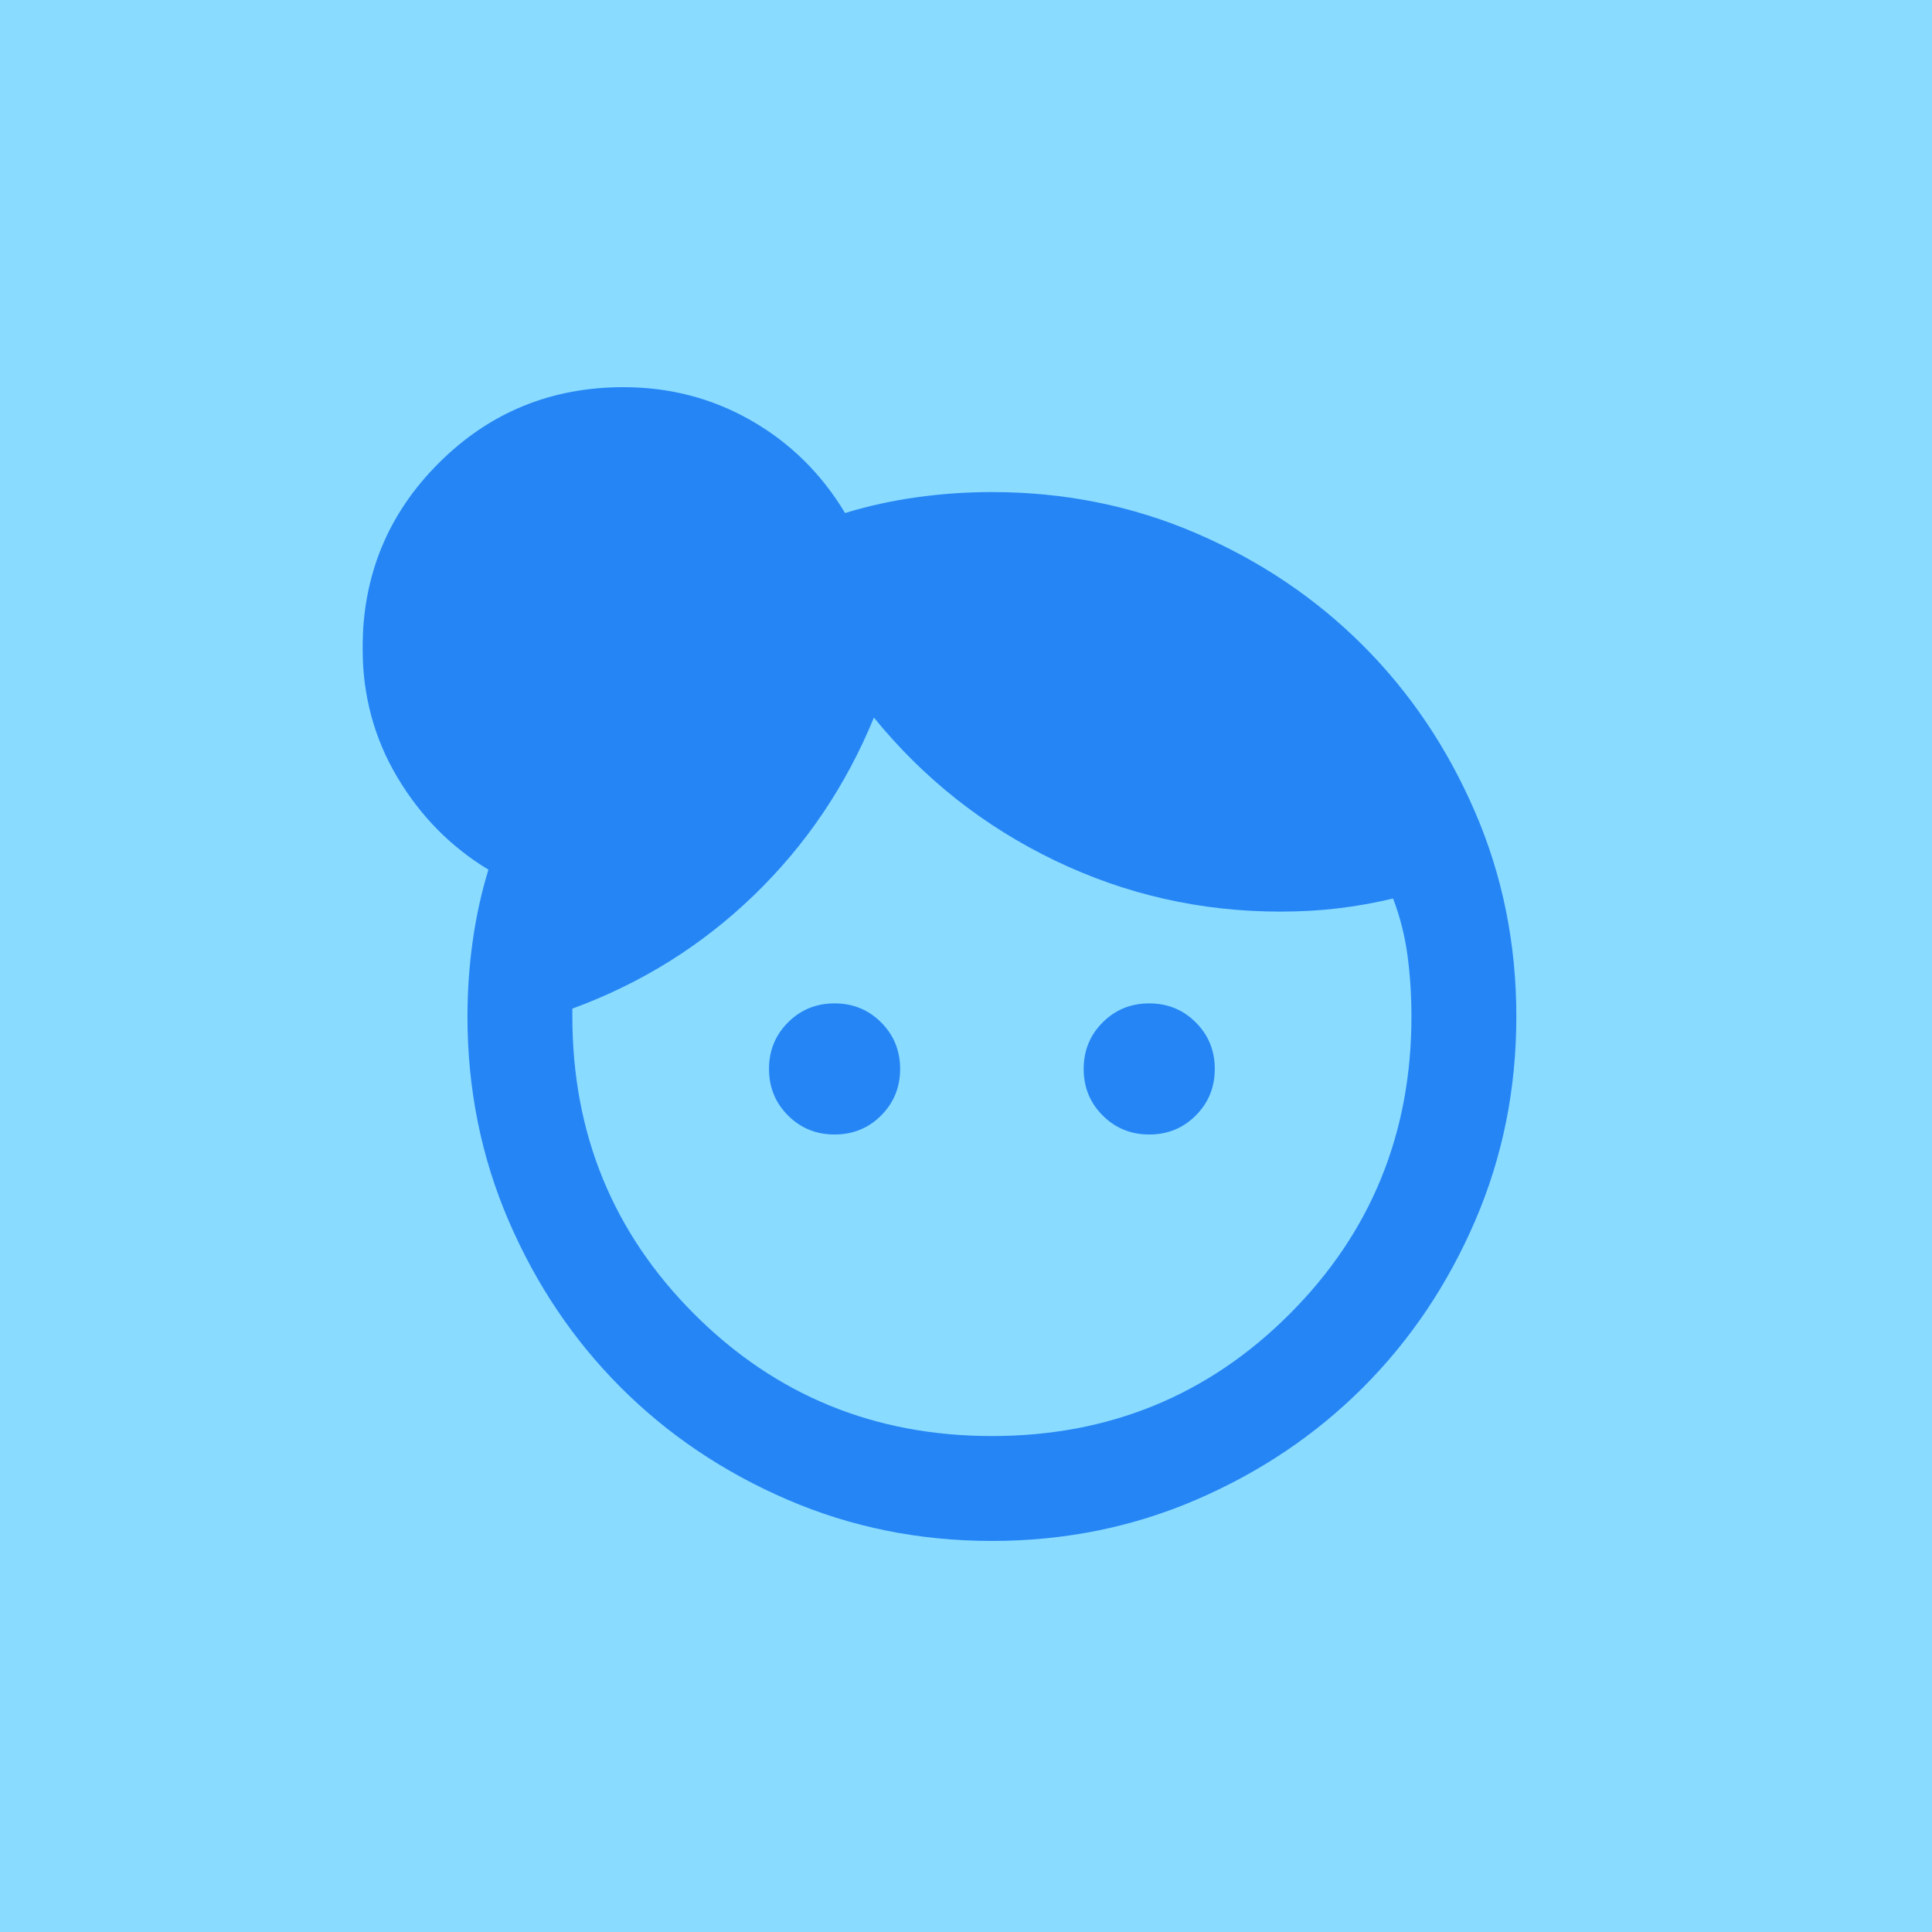
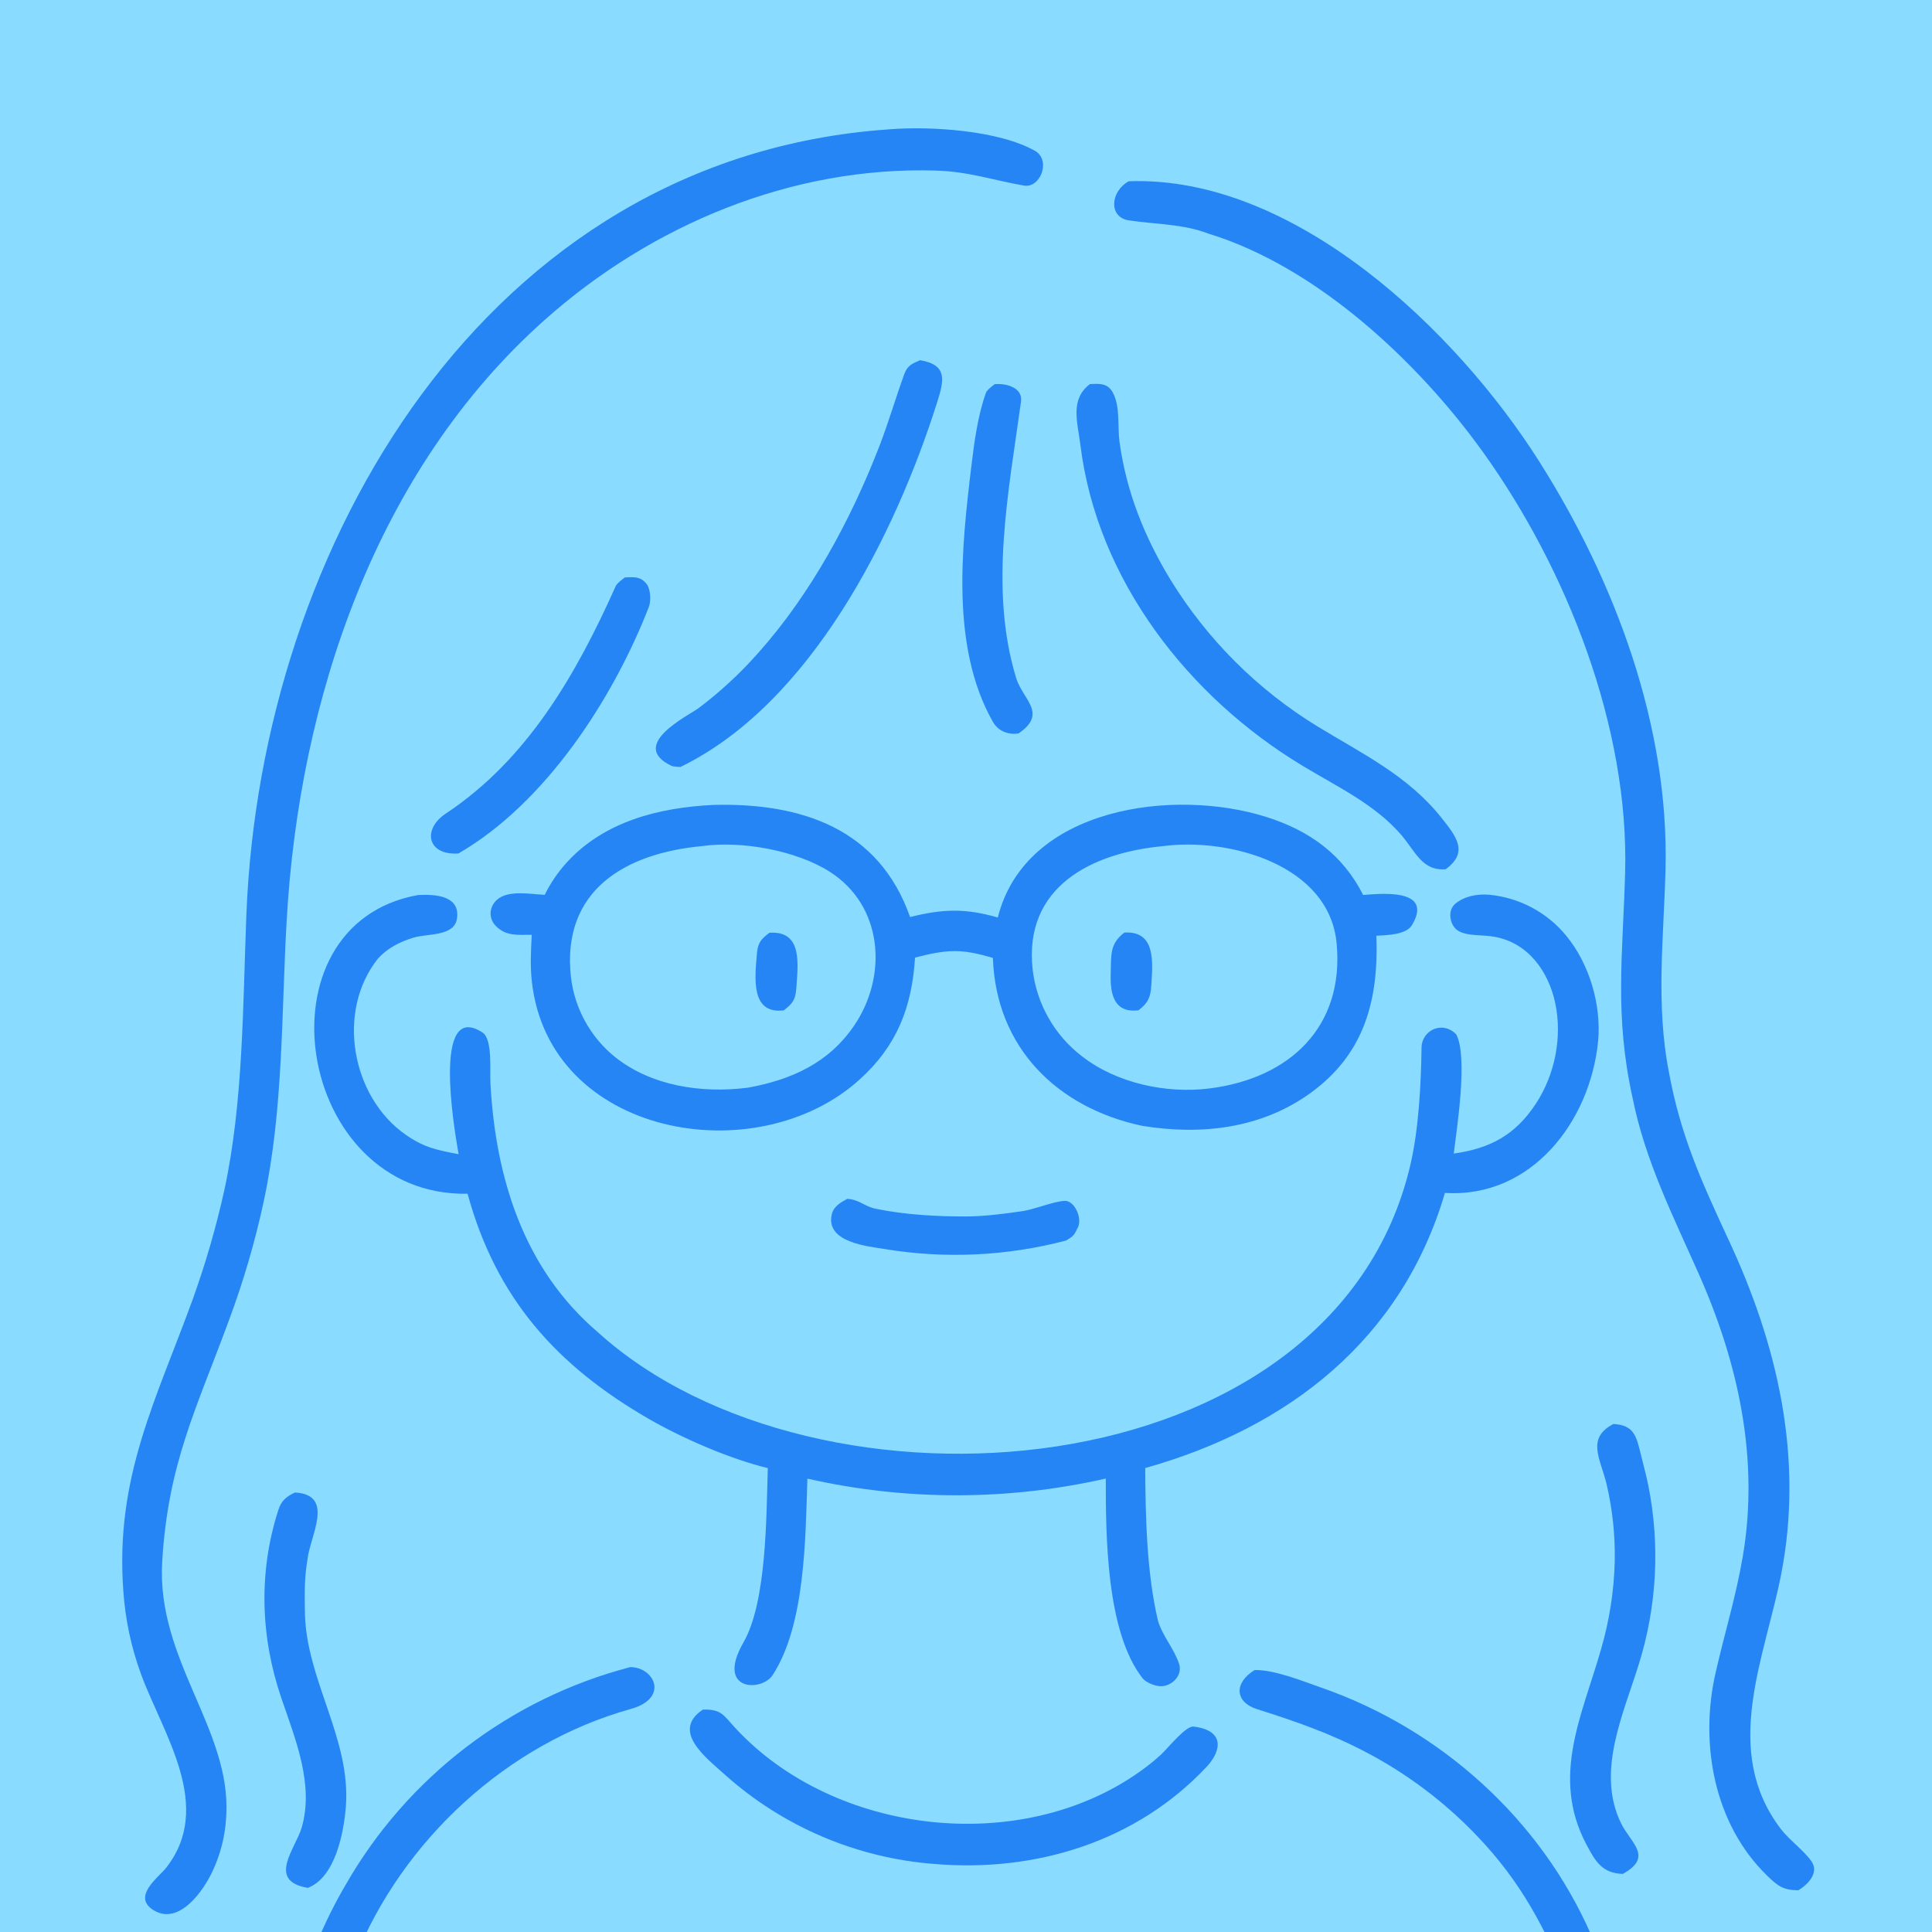
<svg xmlns="http://www.w3.org/2000/svg" width="746" height="746" viewBox="0 0 746 746" fill="none">
-   <rect width="746" height="746" fill="#89DBFF" />
-   <mask id="mask0_689_393" style="mask-type:alpha" maskUnits="userSpaceOnUse" x="140" y="109" width="486" height="486">
-     <rect x="140" y="109" width="486" height="486" fill="#D9D9D9" />
-   </mask>
-   <g mask="url(#mask0_689_393)">
-     <path d="M304.278 430.722C299.384 425.828 296.938 419.837 296.938 412.75C296.938 405.663 299.384 399.672 304.278 394.778C309.172 389.884 315.163 387.438 322.25 387.438C329.337 387.438 335.328 389.884 340.222 394.778C345.116 399.672 347.562 405.663 347.562 412.75C347.562 419.837 345.116 425.828 340.222 430.722C335.328 435.616 329.337 438.062 322.25 438.062C315.163 438.062 309.172 435.616 304.278 430.722ZM425.778 430.722C420.884 425.828 418.438 419.837 418.438 412.75C418.438 405.663 420.884 399.672 425.778 394.778C430.672 389.884 436.663 387.438 443.75 387.438C450.837 387.438 456.828 389.884 461.722 394.778C466.616 399.672 469.062 405.663 469.062 412.75C469.062 419.837 466.616 425.828 461.722 430.722C456.828 435.616 450.837 438.062 443.75 438.062C436.663 438.062 430.672 435.616 425.778 430.722ZM383 554.5C428.225 554.5 466.531 538.806 497.919 507.419C529.306 476.031 545 437.725 545 392.5C545 384.4 544.494 376.553 543.481 368.959C542.469 361.366 540.612 354.025 537.912 346.938C530.825 348.625 523.738 349.891 516.65 350.734C509.563 351.578 502.137 352 494.375 352C463.662 352 434.637 345.419 407.3 332.256C379.962 319.094 356.675 300.7 337.438 277.075C326.637 303.4 311.197 326.266 291.116 345.672C271.034 365.078 247.663 379.675 221 389.463V392.5C221 437.725 236.694 476.031 268.081 507.419C299.469 538.806 337.775 554.5 383 554.5ZM304.025 579.053C279.388 568.422 257.956 553.994 239.731 535.769C221.506 517.544 207.078 496.113 196.447 471.475C185.816 446.838 180.5 420.512 180.5 392.5C180.5 382.712 181.175 373.009 182.525 363.391C183.875 353.772 185.9 344.575 188.6 335.8C174.088 327.025 162.359 315.128 153.416 300.109C144.472 285.091 140 268.469 140 250.244C140 222.231 149.788 198.438 169.363 178.863C188.938 159.288 212.731 149.5 240.744 149.5C258.631 149.5 275.084 153.803 290.103 162.409C305.122 171.016 317.187 182.913 326.3 198.1C335.075 195.4 344.272 193.375 353.891 192.025C363.509 190.675 373.212 190 383 190C411.012 190 437.338 195.316 461.975 205.947C486.613 216.578 508.044 231.006 526.269 249.231C544.494 267.456 558.922 288.888 569.553 313.525C580.184 338.163 585.5 364.488 585.5 392.5C585.5 420.512 580.184 446.838 569.553 471.475C558.922 496.113 544.494 517.544 526.269 535.769C508.044 553.994 486.613 568.422 461.975 579.053C437.338 589.684 411.012 595 383 595C354.988 595 328.663 589.684 304.025 579.053Z" fill="#2585F5" />
+   <g clip-path="url(#clip0_689_393)">
+     <rect width="1254" height="1254" transform="translate(-254 -194)" fill="#89DBFF" />
+     <path d="M297.083 360.171C310.137 359.243 308.071 372.669 307.463 381.706C307.17 386.052 305.972 387.583 302.625 390.135C289.651 391.699 291.558 377.214 292.235 368.576C292.582 364.143 293.661 362.769 297.083 360.171Z" fill="#2585F5" />
+     <path d="M385.283 354.271C396.011 311.494 453.463 304.139 489.105 315.496C505.687 320.78 518.416 329.929 526.352 345.572C531.177 345.31 554.046 342.292 545.223 357.183C543 360.935 535.665 361.081 531.458 361.322C532.34 385.781 527.117 406.688 506.17 421.93C487.097 435.805 463.816 438.444 440.953 434.703C408.036 427.649 384.573 404.384 383.385 369.887C371.084 366.219 365.812 366.562 353.323 369.746C352.119 388.903 346.379 403.781 331.878 416.873C291.989 452.888 212.159 438.799 205.379 379.17C204.668 372.915 205.007 367.185 205.331 360.953C200.064 360.938 195.489 361.599 191.519 357.599C188.586 354.731 188.828 350.298 191.771 347.542C196.071 343.514 204.661 345.261 210.34 345.516C212.525 341.059 215.321 336.927 218.647 333.241C233.183 317.135 254.502 311.834 275.382 310.805C309.401 309.892 339.443 319.954 351.407 354.104C364.122 350.883 372.823 350.711 385.283 354.271ZM516.107 364.218C513.236 333.748 474.361 323.365 449.147 326.705C421.636 329.256 395.215 342.33 398.73 374.358C400.285 387.653 407.167 399.748 417.803 407.877C431.182 418.301 450.426 422.383 467.05 420.277C497.837 416.411 519.163 396.617 516.107 364.218ZM320.403 336.613C307.451 328.347 286.237 324.544 271.031 326.703C241.364 329.478 216.814 343.816 220.445 377.178C221.84 389.364 227.983 400.509 237.54 408.195C251.608 419.383 270.911 422.193 288.324 420.038L289.013 419.952C305.639 416.869 319.943 410.486 329.781 396.055C342.883 376.838 341.017 349.769 320.403 336.613Z" fill="#2585F5" />
+     <path d="M434.139 360.097C446.415 359.317 445.093 371.734 444.554 380.463C444.266 385.15 443.262 387.304 439.607 390.095C430.024 391.294 428.622 383.588 428.879 375.981C429.106 369.029 428.328 364.514 434.139 360.097Z" fill="#2585F5" />
+     <path d="M161.492 345.588C167.63 345.286 177.974 345.621 176.409 354.889C175.27 361.636 164.849 360.453 159.693 362.034C154.454 363.639 149.605 366.042 145.862 370.238C129.764 390.529 135.683 423.564 156.683 438.18C163.75 443.103 168.847 444.119 177.096 445.669C176.93 444.811 176.778 443.948 176.638 443.085C175.453 435.841 166.902 386.069 186.304 398.674C190.281 401.258 189.099 413.52 189.371 418.433C191.39 454.865 202.179 489.95 230.842 514.4C315.253 590.975 514.644 576.8 544.537 450.016C547.788 436.227 548.701 418.948 548.897 404.509C548.982 397.843 556.979 393.877 562.325 399.457C566.929 408.402 562.398 436.264 561.339 445.43C575.422 443.452 585.133 438.254 593.111 426.069C600.422 414.898 603.3 400.4 600.526 387.347C597.912 375.036 589.976 363.933 576.916 361.697C572.893 360.873 566.151 361.623 562.747 359.204C559.753 357.074 558.828 351.544 561.908 348.973C565.46 346.012 570.45 345.127 574.816 345.472C586.511 346.506 597.306 352.208 604.745 361.292C613.715 372.136 618.381 388.065 617.077 402.003C614.064 432.975 591.348 462.715 557.928 460.615C541.286 517.186 497.61 551.279 442.203 566.85C442.301 585.568 442.76 607.378 447.144 625.882C448.938 631.809 453.334 636.585 455.269 642.433C456.69 646.737 452.893 650.705 448.803 651.085C446.483 651.299 442.576 649.799 441.168 647.999C427.06 629.991 426.981 592.646 426.975 570.909C389.055 579.512 349.686 579.525 311.758 570.946C311.002 593.871 310.973 627.474 298.321 646.823C294.077 653.319 276.207 653.093 287.067 634.197C296.077 618.516 295.881 585.623 296.474 566.868C282.283 563.494 263.7 555.443 250.957 548.126C214.918 527.436 191.525 501.229 180.55 460.939C113.944 462.146 97.951 356.849 161.492 345.588Z" fill="#2585F5" />
+     <path d="M343.099 49.956C358.942 48.63 385.785 50.267 399.917 58.394C405.856 62.27 401.546 72.741 395.404 71.664C383.073 69.5 374.182 66.253 361.366 65.862C305.745 64.165 251.602 86.757 210.263 123.578C145.07 181.645 115.503 270.191 110.691 355.466C108.609 391.753 109.49 427.875 101.878 463.701C98.49 479.443 93.961 494.922 88.324 510.009C75.731 544.243 64.923 565.099 62.632 602.896C60.32 641.03 89.289 667.69 87.37 701.073L87.314 701.955C86.894 709.051 85.128 716.013 82.11 722.449C78.462 730.292 69.159 743.444 59.46 737.67C50.613 732.405 61.331 724.824 64.186 721.169C82.73 697.436 62.981 669.545 54.523 646.627C50.679 636.205 48.352 625.288 47.615 614.205C44.418 570.377 60.222 540.766 74.454 501.603C79.36 487.948 83.404 474.006 86.561 459.843C93.982 425.75 93.759 388.004 95.137 353.078C100.746 210.831 187.362 60.844 343.099 49.956Z" fill="#2585F5" />
+     <path d="M435.816 69.992C499.729 67.66 562.282 127.557 594.373 178.242C623.672 224.529 644.545 280.332 643.1 335.783C642.42 361.976 639.31 387.691 644.361 413.712C648.85 438.345 656.834 455.802 667.182 478.17C686.384 519.096 696.566 562.815 687.743 607.96C681.375 640.498 664.543 675.92 687.633 706.223C691.056 710.705 696.505 714.397 699.524 718.824C702.487 723.183 697.975 727.782 694.362 729.9C688.619 729.815 686.512 728.321 682.367 724.267C661.861 704.386 656.24 673.421 662.363 646.26C665.804 630.989 670.243 616.734 672.913 601.163C679.385 563.409 671.229 526.285 655.873 491.732C646.082 469.689 635.195 447.995 630.419 424.079C623.286 391.833 626.629 368.701 627.511 336.897C629.06 280.834 605.015 219.701 572.654 174.607C547.66 139.782 508.521 103.1 466.824 90.279C456.708 86.376 446.177 86.652 435.841 85.081C428.034 83.893 428.652 74.014 435.816 69.992Z" fill="#2585F5" />
+     <path d="M420.846 148.307C424.47 148.134 427.697 147.858 429.712 151.613C432.626 157.047 431.457 164.622 432.277 170.619C434.91 189.912 441.927 207.386 452.024 223.962C466.193 246.973 485.584 266.321 508.632 280.439C525.868 290.972 543.643 299.464 556.557 315.737C562.196 322.842 567.272 328.999 558.228 335.641C549.062 336.373 546.503 328.644 540.931 322.228C530.766 310.526 516.31 303.741 503.201 295.841C458.961 269.267 423.589 223.954 417.178 171.843C416.094 163.054 413.014 154.282 420.846 148.307Z" fill="#2585F5" />
+     <path d="M271.403 660.116C278.635 659.951 279.253 662.204 284.06 667.378C322.302 708.556 394.063 716.785 440.084 684.094C442.937 682.086 445.656 679.906 448.234 677.555C451.032 674.971 457.865 666.325 460.853 666.68C472.616 668.082 471.936 675.62 466.082 682.03C438.866 711.139 399.831 723.073 360.662 719.718C330.682 717.409 302.293 705.292 279.888 685.239C272.692 678.724 258.942 668.456 271.403 660.116Z" fill="#2585F5" />
+     <path d="M484.421 644.864C491.873 644.619 502.986 649.137 510.224 651.654C556.195 667.66 594.875 702.42 614.413 747.174C616.893 752.862 621.008 759.934 619.863 766.21C619.391 768.782 616.948 770.349 614.922 771.623C611.633 771.684 607.647 771.409 606.282 768.071C596.877 745.055 587.674 726.906 569.862 708.415C557.732 695.801 543.68 685.19 528.225 676.973C513.946 669.392 500.543 664.763 485.272 659.914C477 657.287 476.234 649.94 484.421 644.864Z" fill="#2585F5" />
+     <path d="M355.276 139.086C366.24 140.907 364.434 147.226 361.728 155.745C345.604 206.51 313.158 271.638 262.721 296.155C262.015 296.114 259.948 296.028 259.334 295.737C242.357 287.69 265.792 276.354 269.738 273.435C278.087 267.141 285.782 260.024 292.706 252.19C313.055 229.424 328.656 200.513 339.618 172.101C343.087 163.109 345.859 153.605 349.141 144.53C350.37 141.13 352.083 140.485 355.276 139.086Z" fill="#2585F5" />
+     <path d="M243.375 643.719C252.534 643.688 258.656 655.677 243.497 659.902C195.822 673.201 155.444 710.515 137.028 756.285C134.308 763.044 133.531 768.99 127.496 771.745C112.76 771.647 119.2 757.84 122.543 749.745C125.707 742.079 129.292 734.903 133.479 727.751C157.328 686.108 196.938 655.818 243.375 643.719Z" fill="#2585F5" />
+     <path d="M622.98 549.846C630.921 550.293 631.815 554.426 633.548 561.504C634.54 565.54 635.661 569.599 636.481 573.702C641.055 596.663 639.769 620.408 632.746 642.739C626.739 662.118 616.165 684.449 626.053 704.251C629.776 711.721 638.483 716.993 626.611 723.575C618.638 723.3 616.073 718.812 612.601 712.291C598.641 686.053 611.046 662.069 618.204 636.824C621.443 625.76 623.225 614.322 623.5 602.798C623.69 592.855 622.643 582.923 620.39 573.242C618.051 563.341 612.307 555.43 622.98 549.846Z" fill="#2585F5" />
+     <path d="M113.89 576.298C129.582 577.173 119.558 593.209 118.683 602.461C117.515 609.184 117.638 615.344 117.718 622.104C117.977 648.525 135.647 671.223 133.533 697.724C132.725 707.857 129.409 724.91 118.876 728.957C102.832 726.282 114.182 713.742 116.534 705.537C121.288 688.956 114.007 671.413 108.671 655.793C100.554 632.042 99.76 607.078 107.467 583.07C108.648 579.39 110.545 577.89 113.89 576.298Z" fill="#2585F5" />
+     <path d="M384.077 148.338C388.283 147.928 394.988 149.562 394.247 154.997C389.477 189.841 381.842 227.289 392.367 261.813C394.927 270.189 404.693 275.409 393.298 283.192C389.263 283.821 385.399 282.306 383.323 278.626C367.048 249.776 371.273 211.534 375.094 179.794C376.19 170.68 377.611 160.107 380.752 151.549C381.156 150.548 383.189 148.999 384.077 148.338Z" fill="#2585F5" />
+     <path d="M241.309 222.959C244.668 222.828 247.267 222.483 249.595 225.397C251.273 227.497 251.44 232.053 250.518 234.423C236.621 270.091 210.485 310.223 176.988 329.558C165.024 330.331 162.908 320.258 172.171 314.12C203.782 293.174 222.648 260.083 237.74 226.327C238.24 225.21 240.305 223.686 241.309 222.959Z" fill="#2585F5" />
+     <path d="M327.164 462.899C331.886 463.199 333.69 465.82 338.187 466.744C349.502 469.065 361.581 469.732 373.141 469.708C379.784 469.696 387.634 468.716 394.302 467.724C399.127 467.148 406.42 463.964 411.03 463.689C414.9 463.462 417.974 470.363 416.217 473.92C414.576 477.233 414.655 477.141 411.637 479.003C388.847 485.003 365.052 486.136 341.797 482.321C334.85 481.195 318.997 479.707 321.105 469.175C321.762 465.893 324.472 464.375 327.164 462.899Z" fill="#2585F5" />
  </g>
+   <defs>
+     <clipPath id="clip0_689_393">
+       <rect width="746" height="746" fill="white" />
+     </clipPath>
+   </defs>
</svg>
